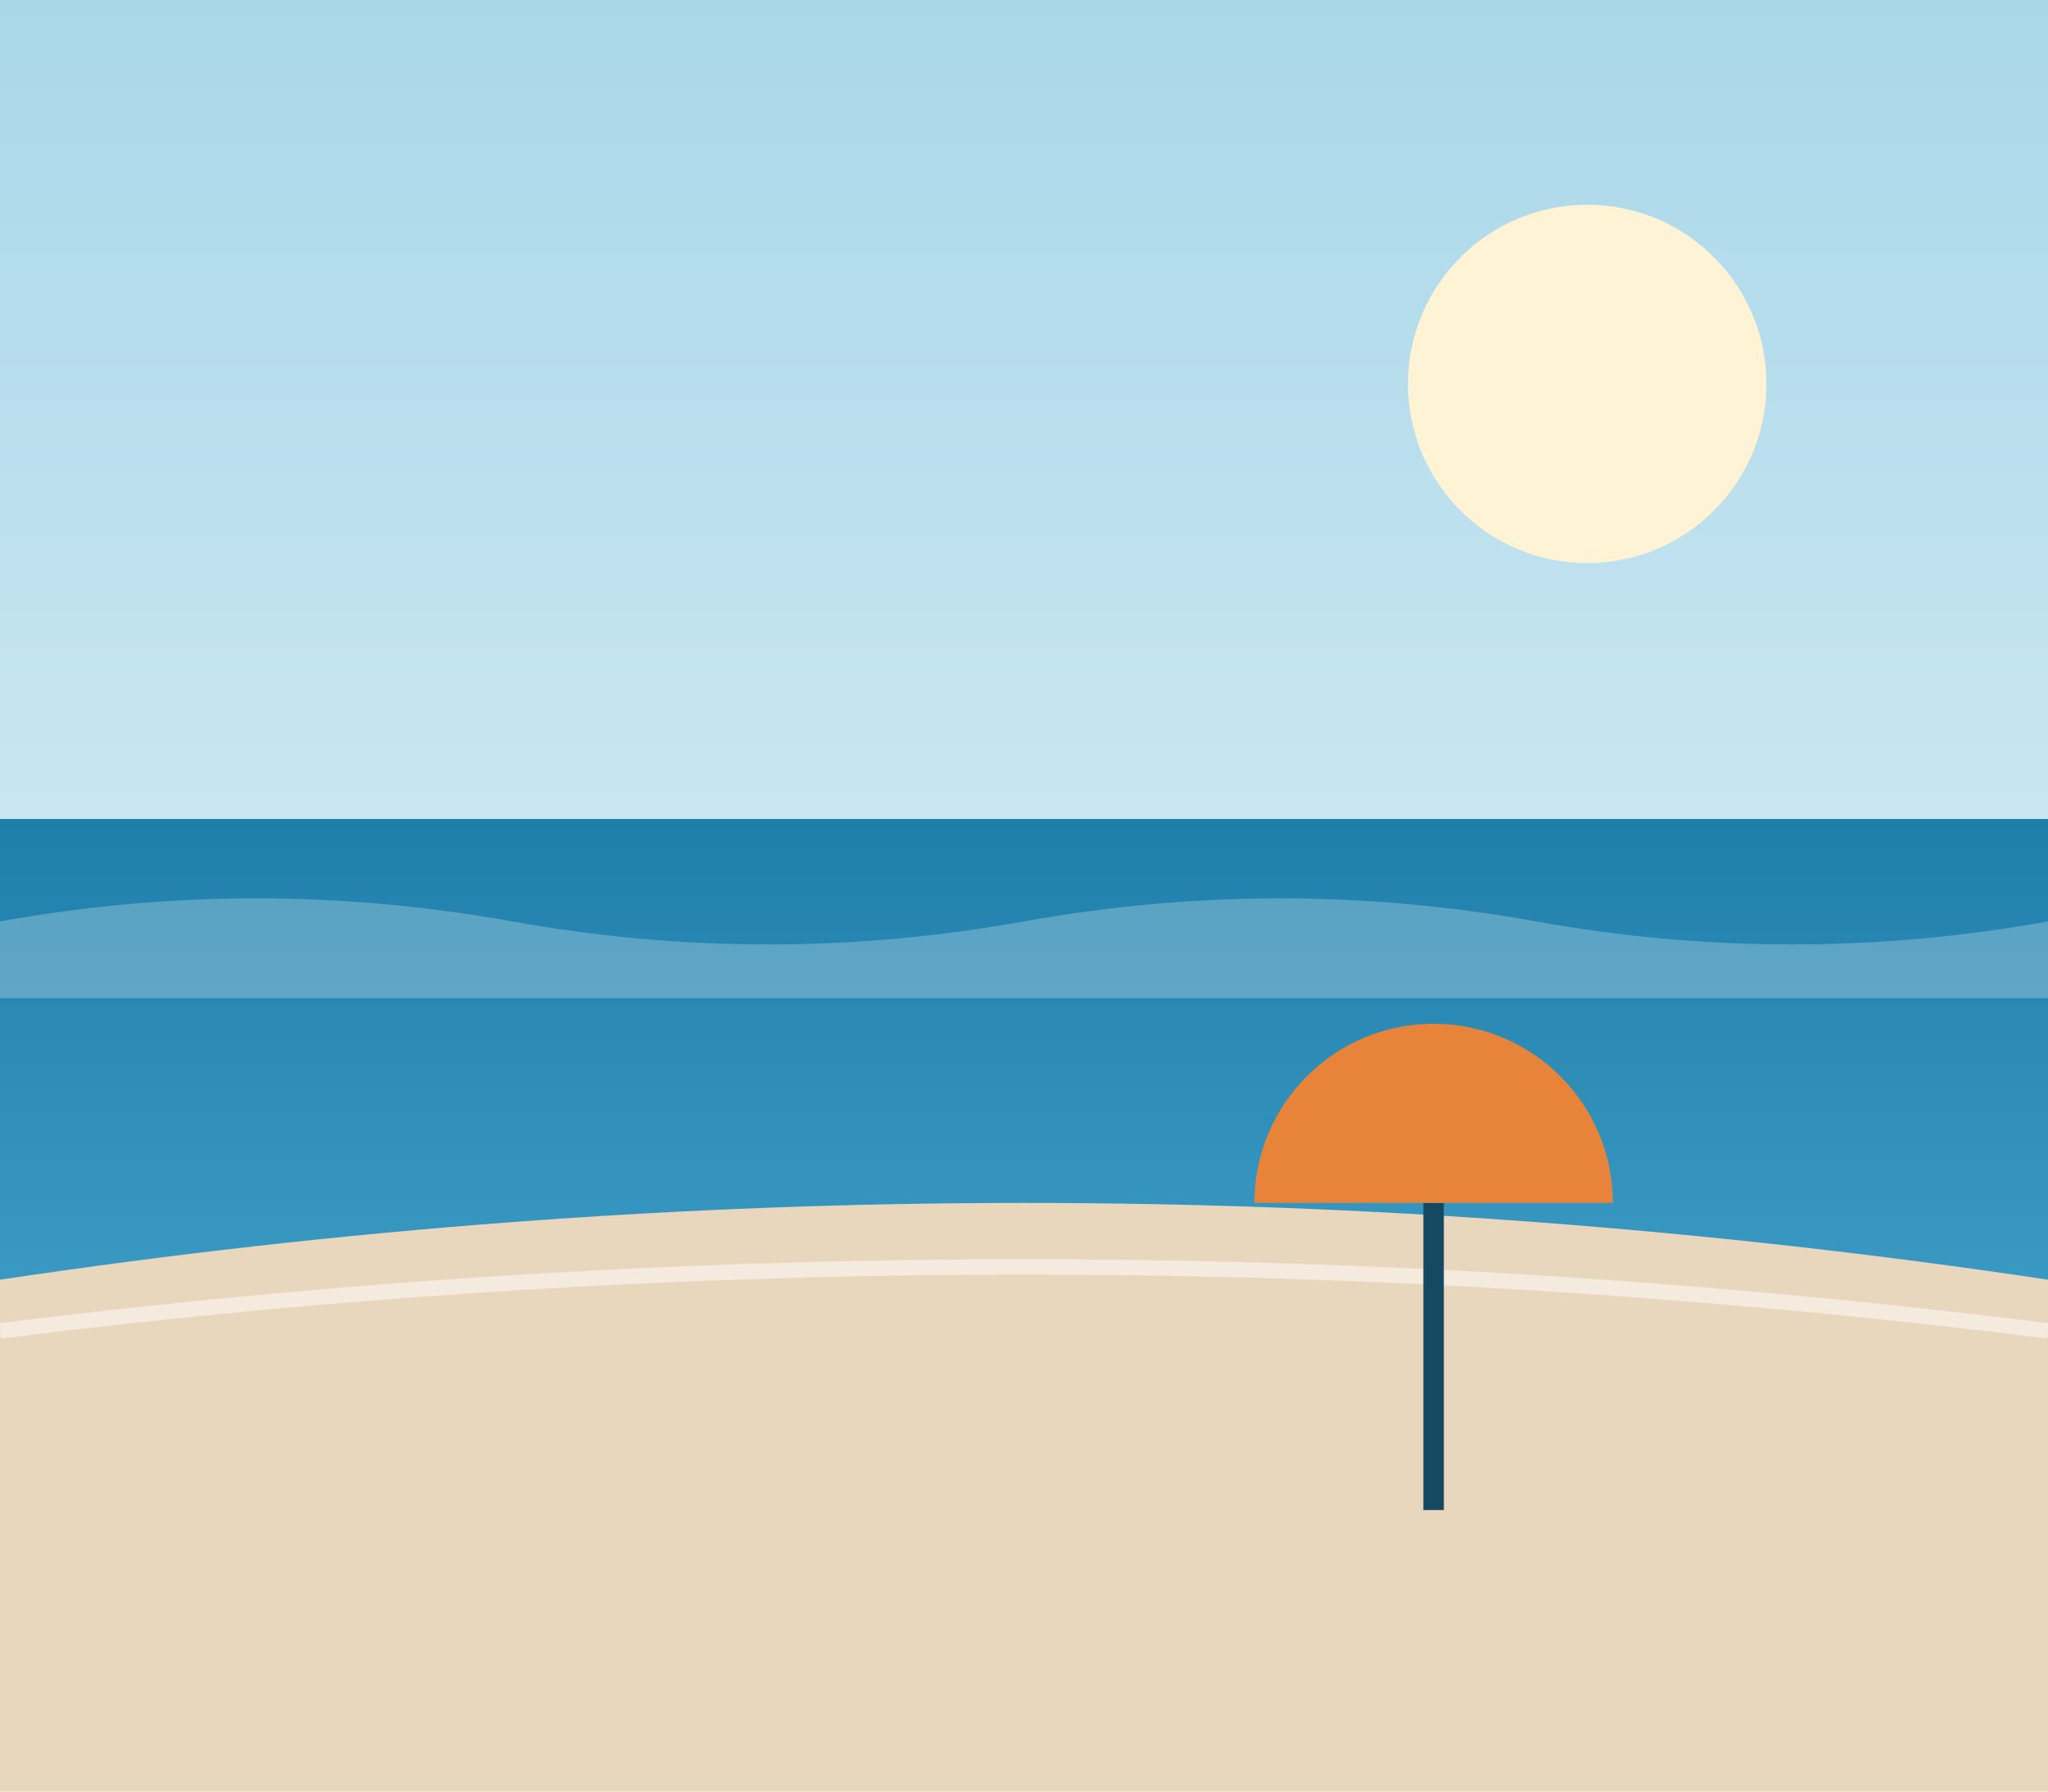
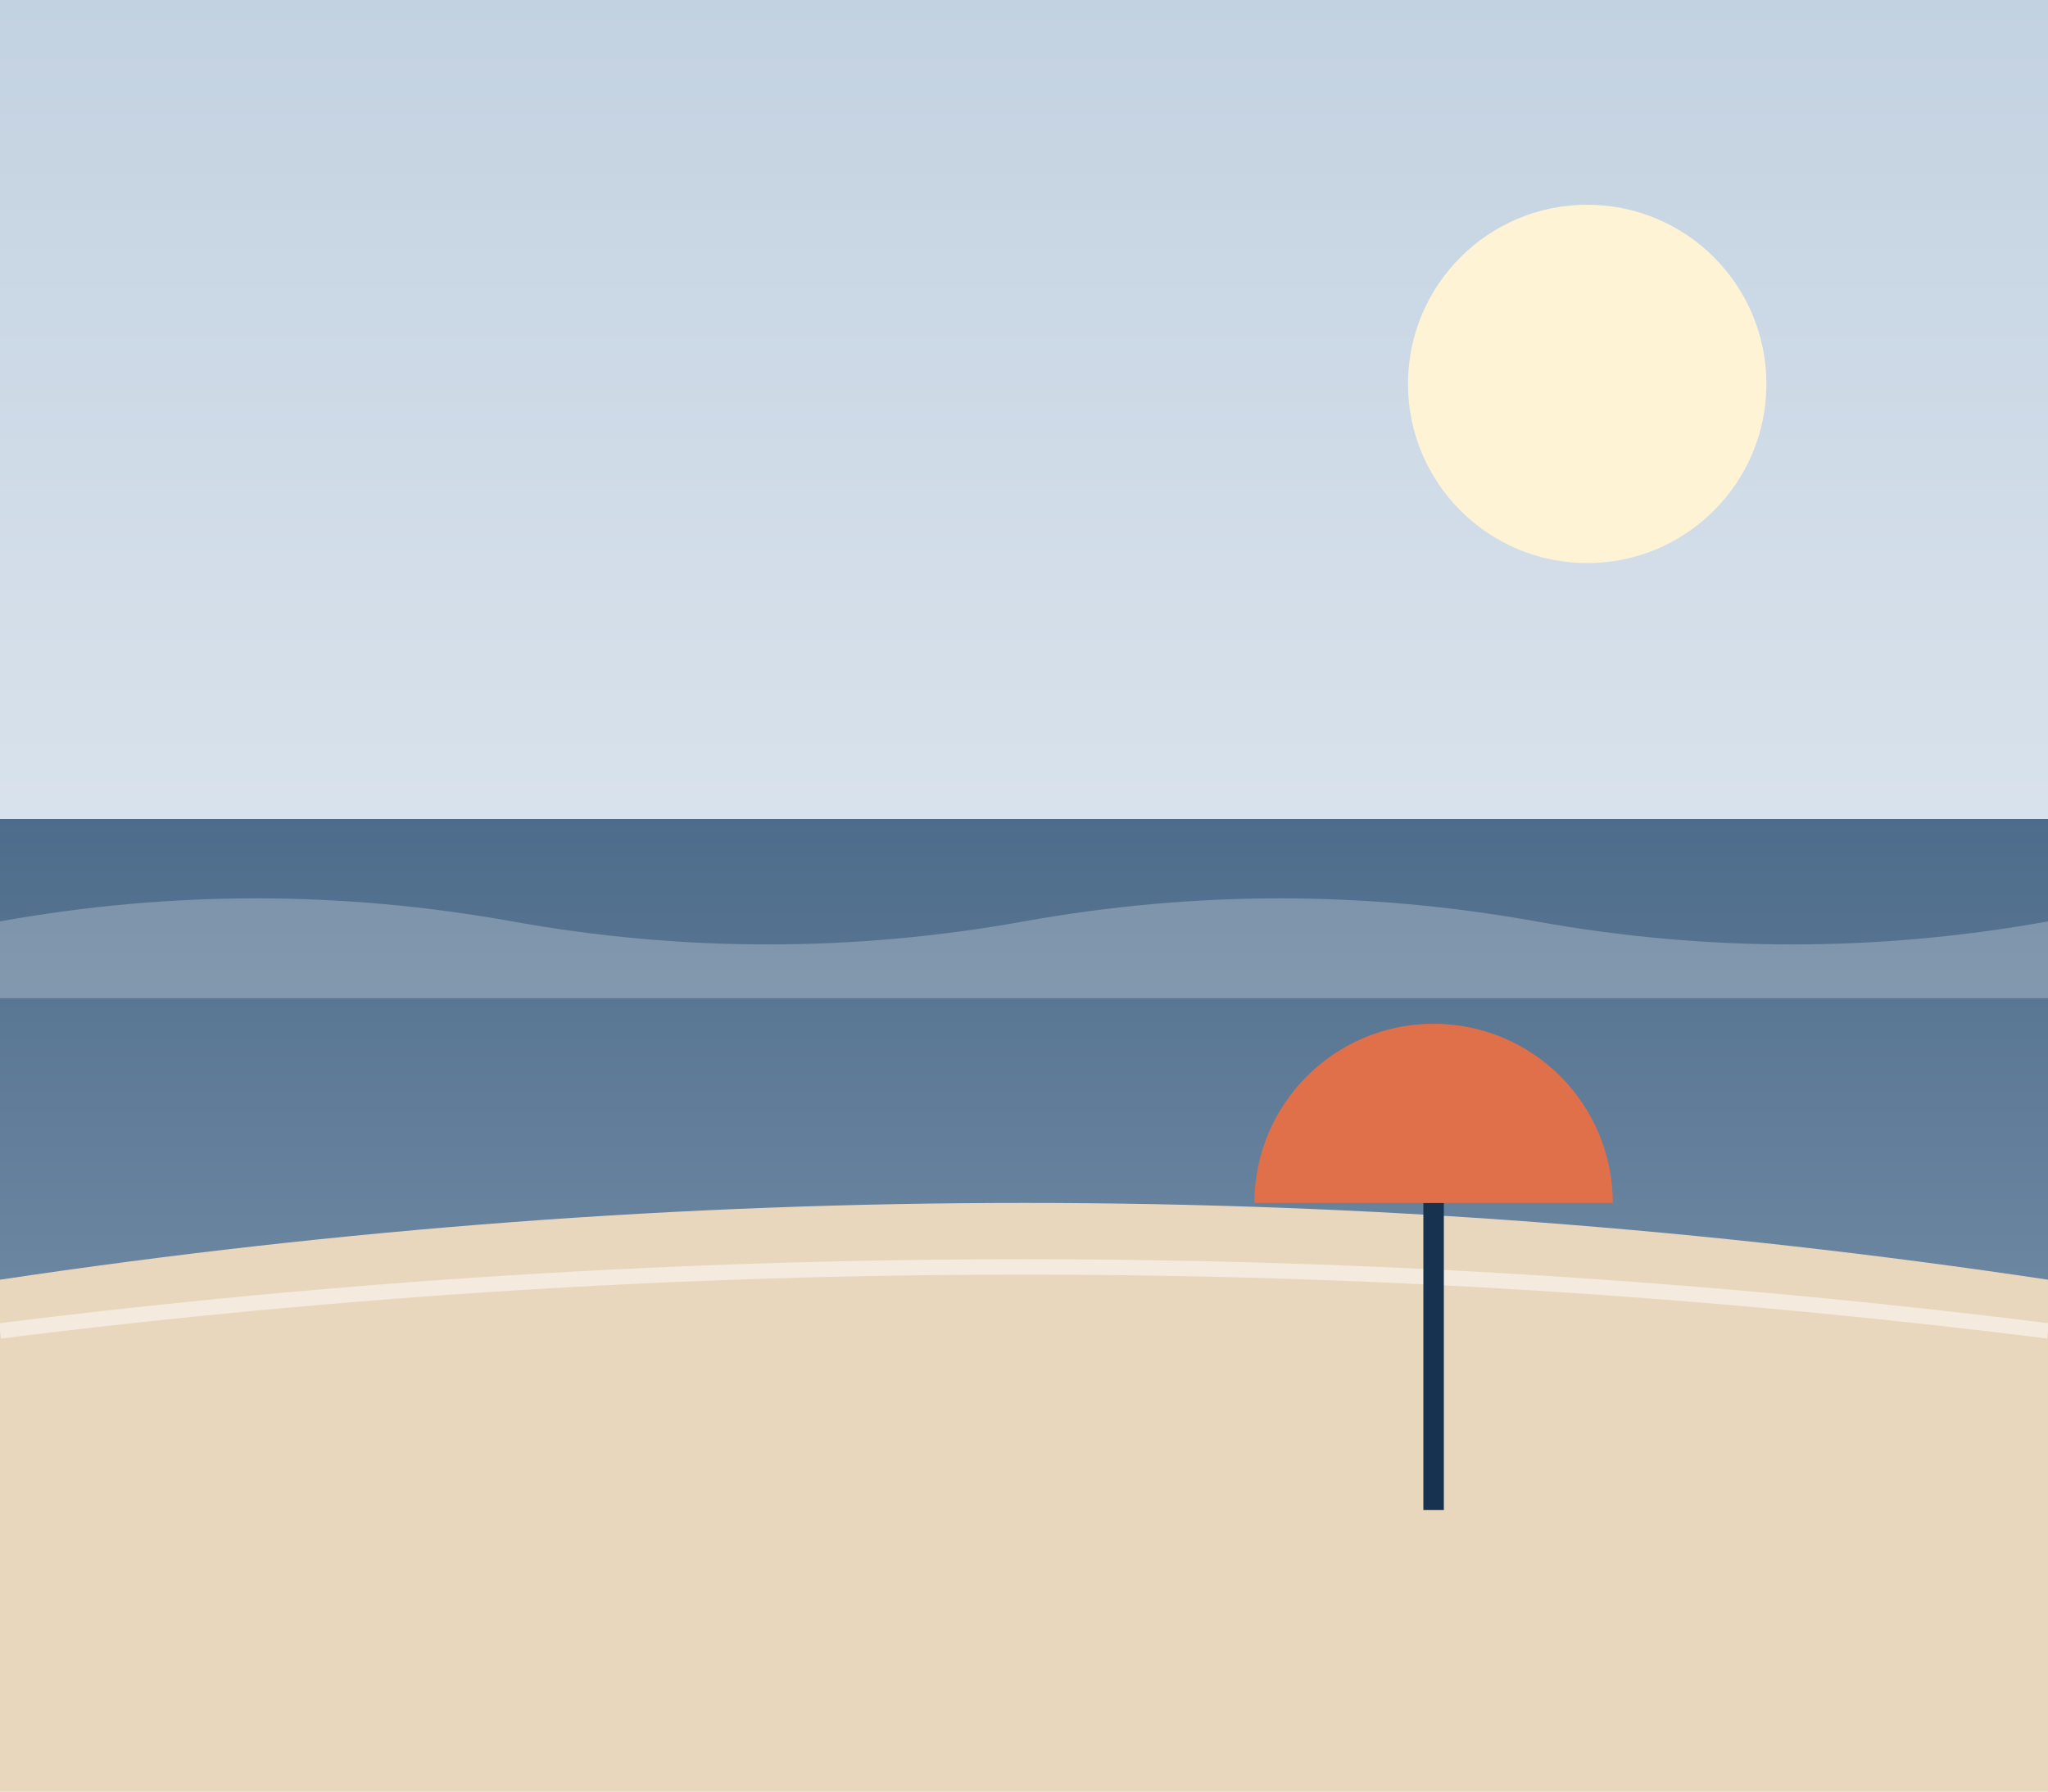
<svg xmlns="http://www.w3.org/2000/svg" width="800" height="700" viewBox="0 0 800 700" preserveAspectRatio="xMidYMid slice" role="img" aria-label="Playa">
  <defs>
    <linearGradient id="bsky" x1="0" y1="0" x2="0" y2="1">
-       <stop offset="0" stop-color="#a9d7e9" />
-       <stop offset="1" stop-color="#eef7fb" />
+       <stop offset="0" stop-color="#C3D2E1" />
+       <stop offset="1" stop-color="#F2F5F9" />
    </linearGradient>
    <linearGradient id="bsea" x1="0" y1="0" x2="0" y2="1">
-       <stop offset="0" stop-color="#1f7fab" />
-       <stop offset="1" stop-color="#3d9cc4" />
+       <stop offset="0" stop-color="#4D6C8B" />
+       <stop offset="1" stop-color="#6F89A3" />
    </linearGradient>
  </defs>
  <rect width="800" height="700" fill="url(#bsky)" />
  <circle cx="620" cy="150" r="70" fill="#fff3d6" />
  <rect y="320" width="800" height="200" fill="url(#bsea)" />
  <g fill="#ffffff" opacity="0.25">
    <path d="M0 360 q100 -18 200 0 t200 0 t200 0 t200 0 v30 H0 Z" />
  </g>
  <path d="M0 500 q400 -60 800 0 v200 H0 Z" fill="#e8d7bd" />
  <path d="M0 520 q400 -50 800 0" fill="none" stroke="#ffffff" stroke-width="6" opacity="0.5" />
  <g transform="translate(560 470)">
-     <rect x="-4" y="0" width="8" height="120" fill="#154961" />
-     <path d="M-70 0 A70 70 0 0 1 70 0 Z" fill="#e8843a" />
+     <rect x="-4" y="0" width="8" height="120" fill="#16324F" />
+     <path d="M-70 0 A70 70 0 0 1 70 0 Z" fill="#E0704A" />
  </g>
</svg>
